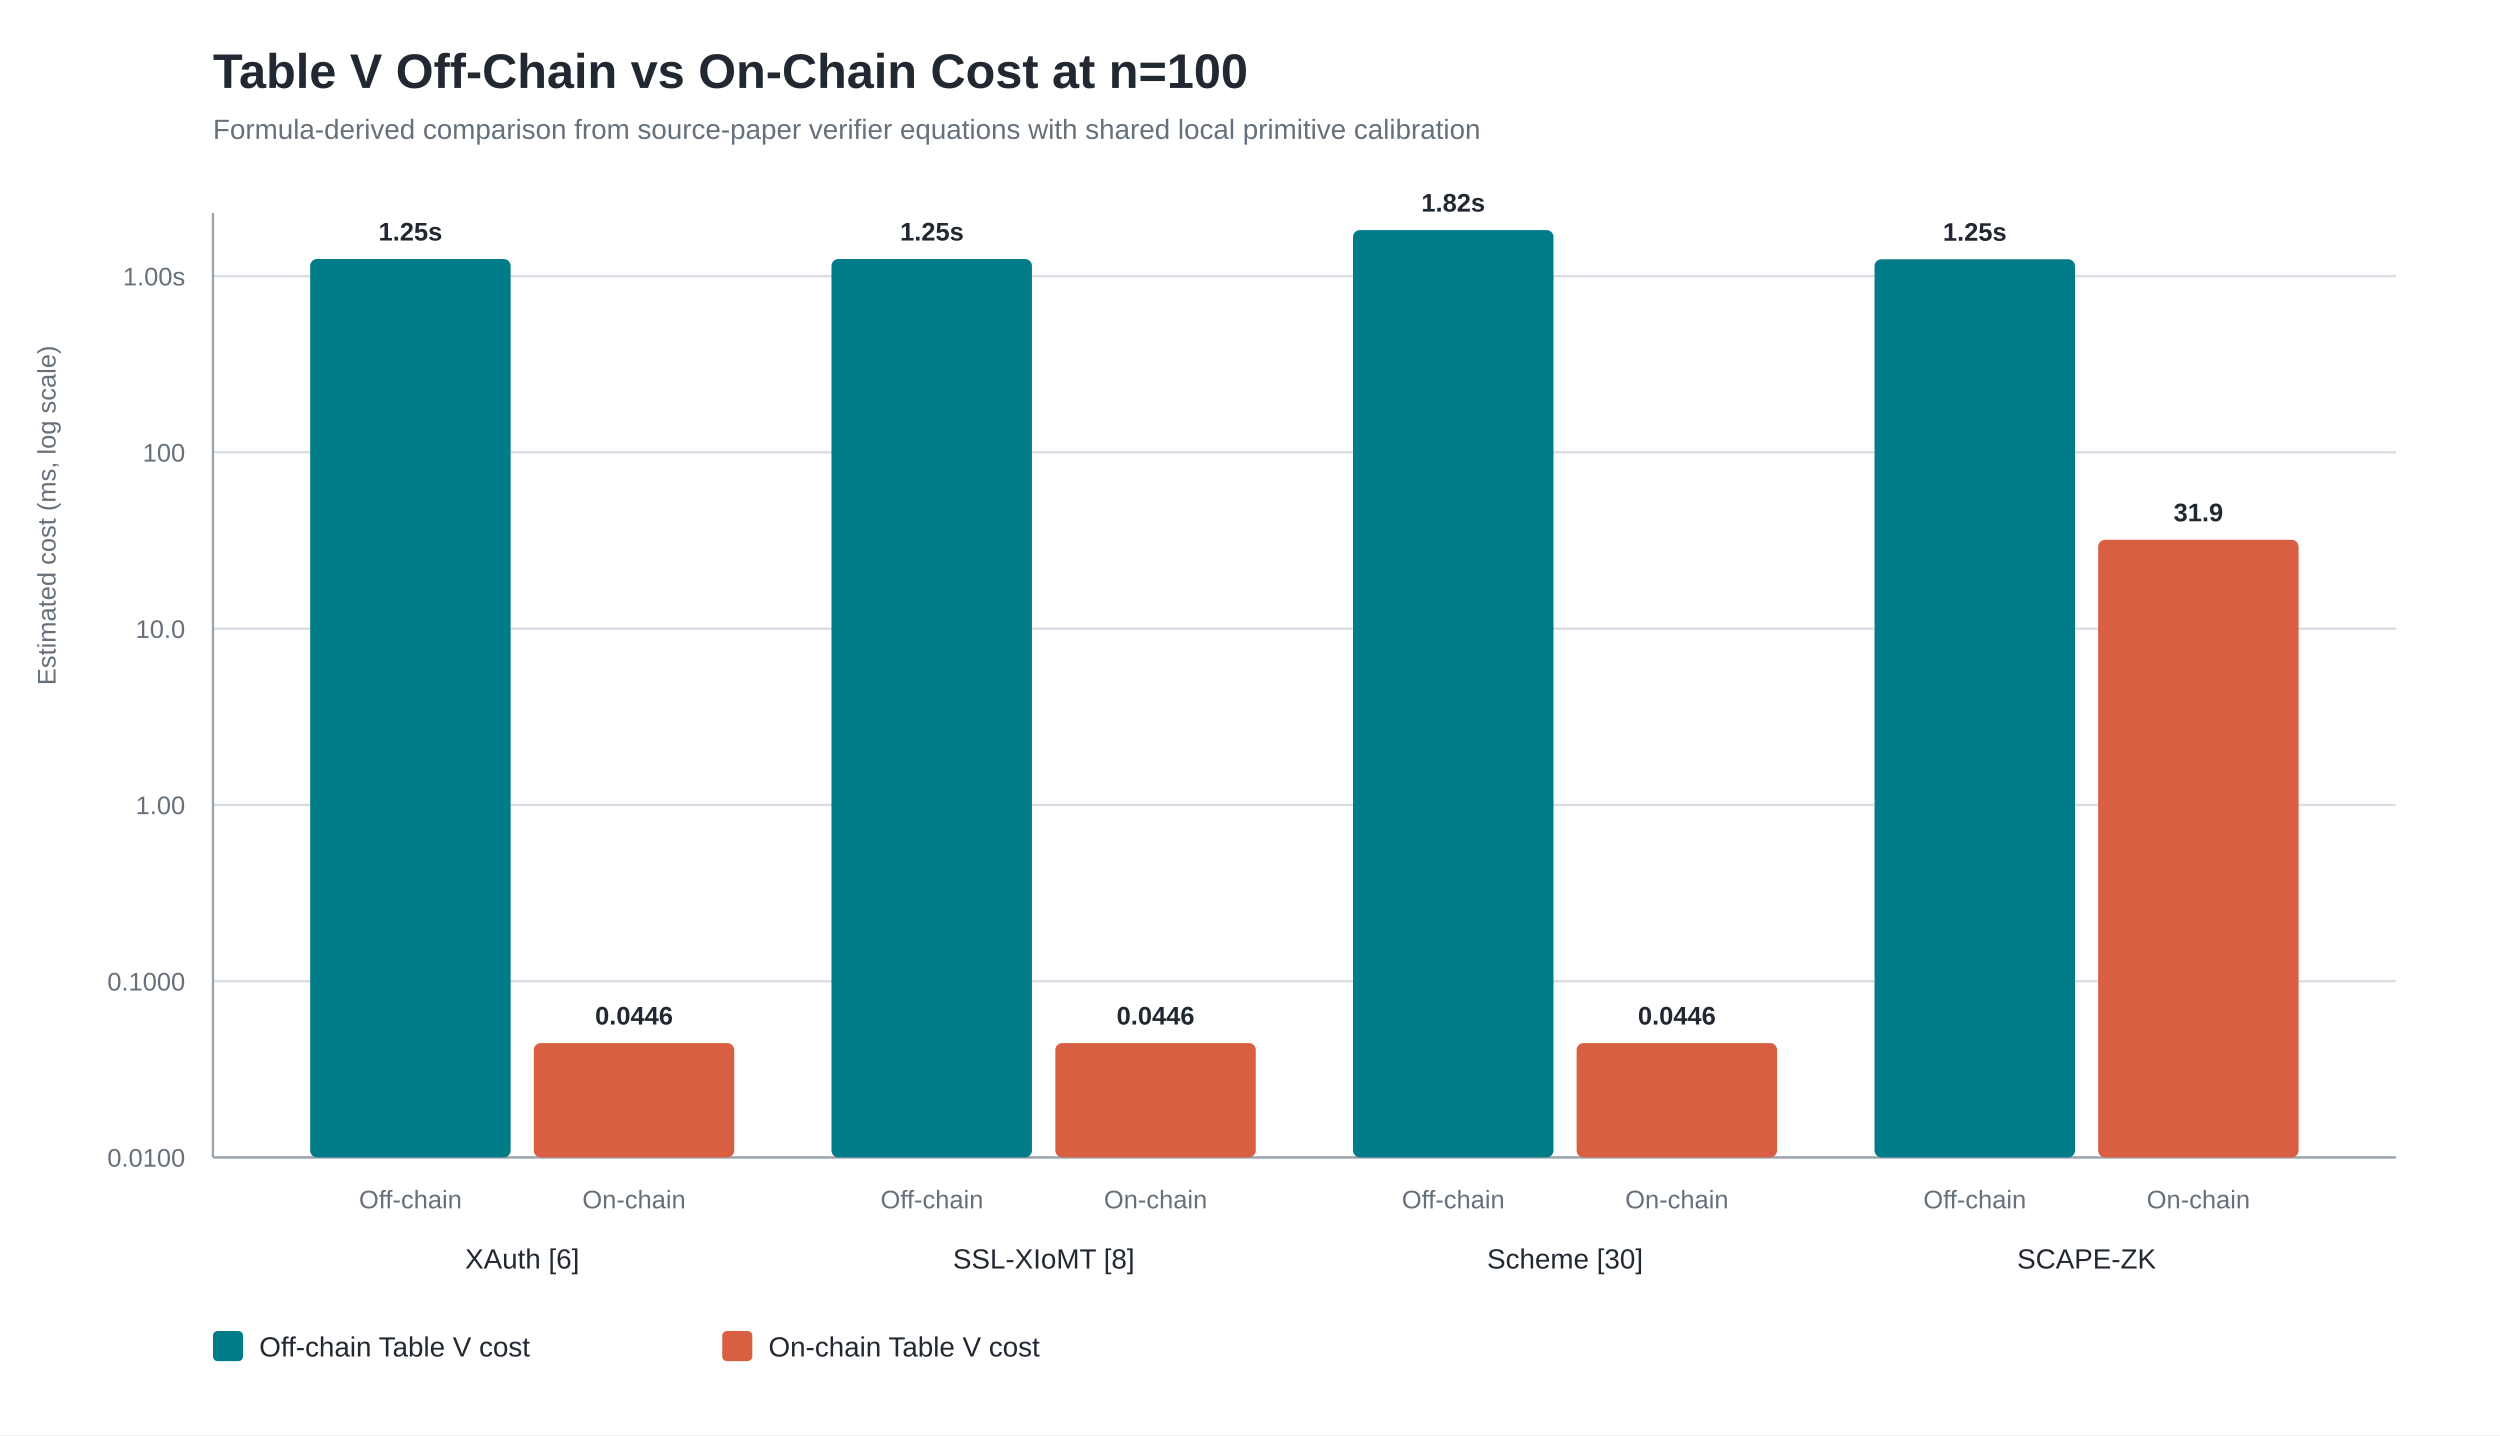
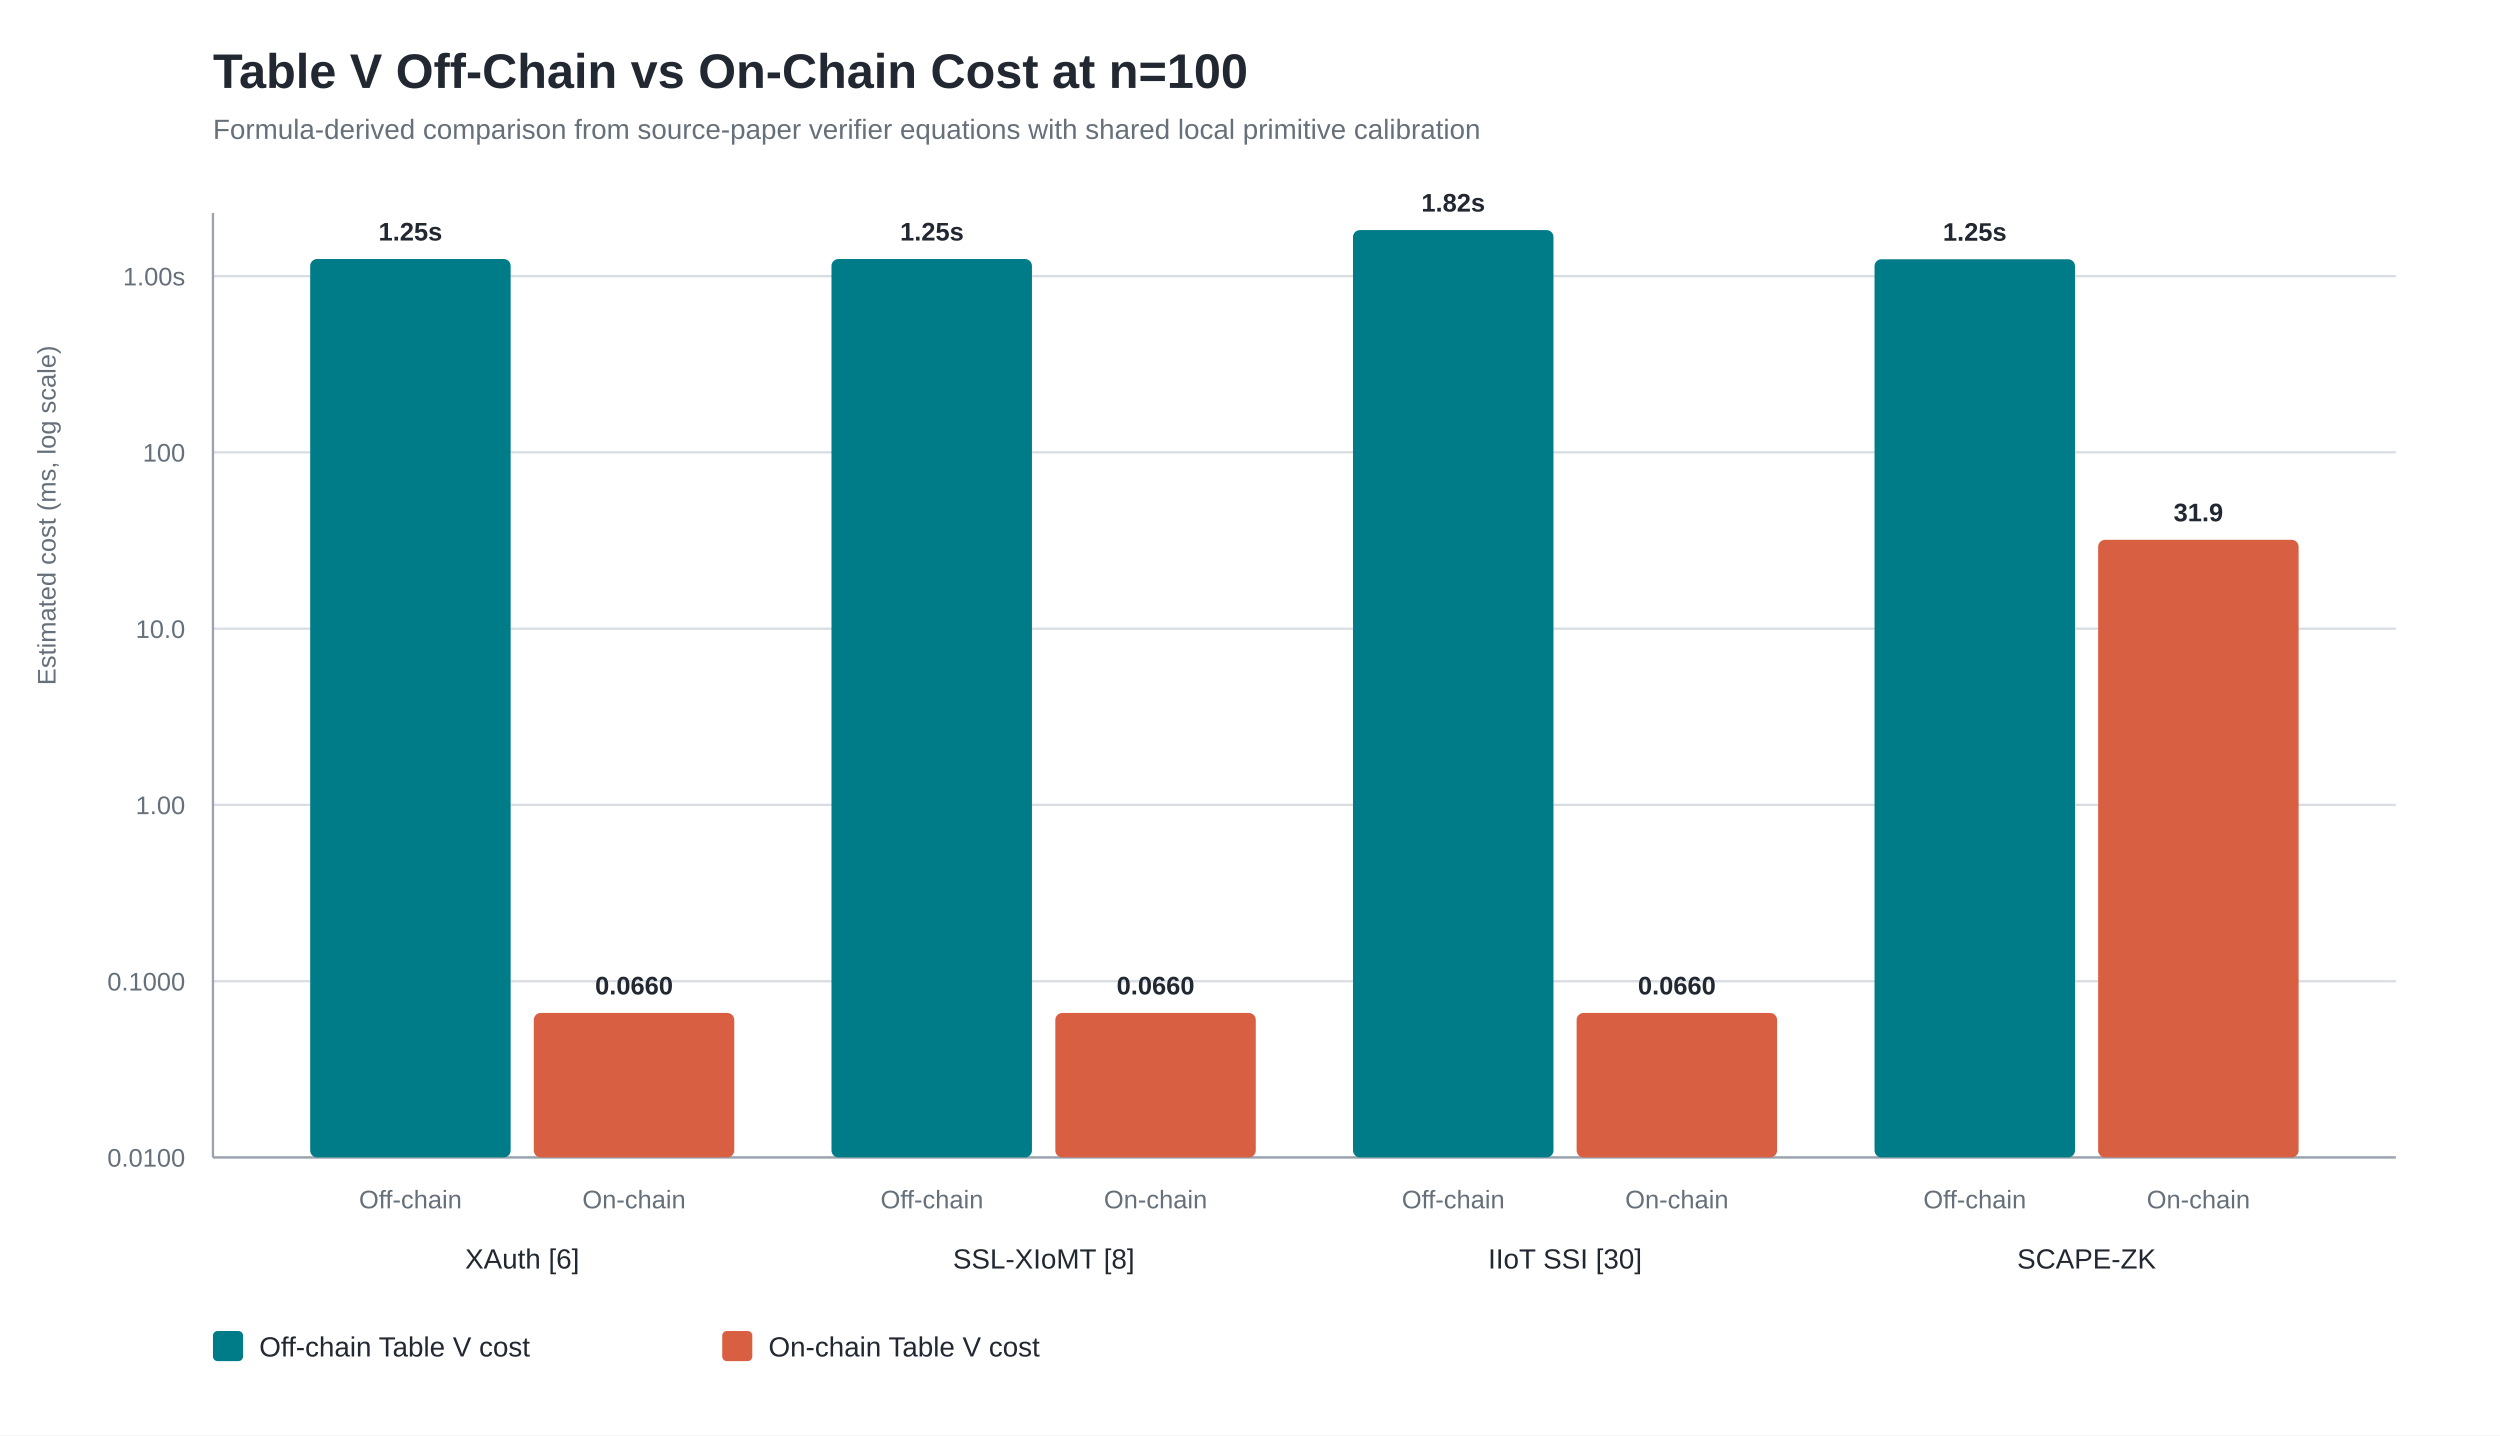
<svg xmlns="http://www.w3.org/2000/svg" width="1080" height="620" viewBox="0 0 1080 620" role="img">
  <rect width="100%" height="100%" fill="#FFFFFF" />
  <style>
    text { font-family: Arial, Helvetica, sans-serif; fill: #222831; }
    .title { font-size: 21px; font-weight: 700; }
    .subtitle { font-size: 12px; fill: #66707A; }
    .axis { font-size: 11px; fill: #66707A; }
    .label { font-size: 12px; }
    .value { font-size: 11px; font-weight: 700; }
    .legend { font-size: 12px; }
    .grid { stroke: #D8DDE3; stroke-width: 1; }
    .axis-line { stroke: #9AA3AD; stroke-width: 1; }
  </style>
  <text x="92" y="38" class="title">Table V Off-Chain vs On-Chain Cost at n=100</text>
  <text x="92" y="60" class="subtitle">Formula-derived comparison from source-paper verifier equations with shared local primitive calibration</text>
  <text x="24" y="296.0" class="axis" transform="rotate(-90 24 296.0)">Estimated cost (ms, log scale)</text>
  <line x1="92" y1="500.0" x2="1035" y2="500.0" class="grid" />
  <text x="80" y="504.0" text-anchor="end" class="axis">0.0100</text>
  <line x1="92" y1="423.9" x2="1035" y2="423.9" class="grid" />
  <text x="80" y="427.9" text-anchor="end" class="axis">0.1000</text>
  <line x1="92" y1="347.7" x2="1035" y2="347.7" class="grid" />
  <text x="80" y="351.7" text-anchor="end" class="axis">1.00</text>
  <line x1="92" y1="271.6" x2="1035" y2="271.6" class="grid" />
  <text x="80" y="275.6" text-anchor="end" class="axis">10.0</text>
  <line x1="92" y1="195.4" x2="1035" y2="195.4" class="grid" />
  <text x="80" y="199.4" text-anchor="end" class="axis">100</text>
  <line x1="92" y1="119.3" x2="1035" y2="119.3" class="grid" />
  <text x="80" y="123.3" text-anchor="end" class="axis">1.00s</text>
  <line x1="92" y1="500" x2="1035" y2="500" class="axis-line" />
  <line x1="92" y1="92" x2="92" y2="500" class="axis-line" />
  <rect x="134.0" y="111.9" width="86.6" height="388.1" rx="3" fill="#007C89" />
  <text x="177.3" y="103.9" text-anchor="middle" class="value">1.25s</text>
  <text x="177.3" y="522" text-anchor="middle" class="axis">Off-chain</text>
-   <rect x="230.6" y="450.6" width="86.6" height="49.4" rx="3" fill="#D95F43" />
-   <text x="273.9" y="442.6" text-anchor="middle" class="value">0.0446</text>
+   <rect x="230.6" y="437.6" width="86.6" height="62.4" rx="3" fill="#D95F43" />
+   <text x="273.9" y="429.6" text-anchor="middle" class="value">0.0660</text>
  <text x="273.9" y="522" text-anchor="middle" class="axis">On-chain</text>
  <text x="225.6" y="548" text-anchor="middle" class="label">XAuth [6]</text>
  <rect x="359.2" y="111.9" width="86.6" height="388.1" rx="3" fill="#007C89" />
  <text x="402.6" y="103.9" text-anchor="middle" class="value">1.25s</text>
  <text x="402.6" y="522" text-anchor="middle" class="axis">Off-chain</text>
-   <rect x="455.9" y="450.6" width="86.6" height="49.4" rx="3" fill="#D95F43" />
-   <text x="499.2" y="442.6" text-anchor="middle" class="value">0.0446</text>
+   <rect x="455.9" y="437.6" width="86.6" height="62.4" rx="3" fill="#D95F43" />
+   <text x="499.2" y="429.6" text-anchor="middle" class="value">0.0660</text>
  <text x="499.2" y="522" text-anchor="middle" class="axis">On-chain</text>
  <text x="450.9" y="548" text-anchor="middle" class="label">SSL-XIoMT [8]</text>
  <rect x="584.5" y="99.4" width="86.6" height="400.6" rx="3" fill="#007C89" />
  <text x="627.8" y="91.4" text-anchor="middle" class="value">1.82s</text>
  <text x="627.8" y="522" text-anchor="middle" class="axis">Off-chain</text>
-   <rect x="681.1" y="450.6" width="86.6" height="49.4" rx="3" fill="#D95F43" />
-   <text x="724.4" y="442.6" text-anchor="middle" class="value">0.0446</text>
+   <rect x="681.1" y="437.6" width="86.6" height="62.4" rx="3" fill="#D95F43" />
+   <text x="724.4" y="429.6" text-anchor="middle" class="value">0.0660</text>
  <text x="724.4" y="522" text-anchor="middle" class="axis">On-chain</text>
-   <text x="676.1" y="548" text-anchor="middle" class="label">Scheme [30]</text>
+   <text x="676.1" y="548" text-anchor="middle" class="label">IIoT SSI [30]</text>
  <rect x="809.8" y="112.0" width="86.6" height="388.0" rx="3" fill="#007C89" />
  <text x="853.1" y="104.0" text-anchor="middle" class="value">1.25s</text>
  <text x="853.1" y="522" text-anchor="middle" class="axis">Off-chain</text>
  <rect x="906.4" y="233.2" width="86.6" height="266.8" rx="3" fill="#D95F43" />
  <text x="949.7" y="225.2" text-anchor="middle" class="value">31.9</text>
  <text x="949.7" y="522" text-anchor="middle" class="axis">On-chain</text>
  <text x="901.4" y="548" text-anchor="middle" class="label">SCAPE-ZK</text>
  <rect x="92" y="575" width="13" height="13" rx="2" fill="#007C89" />
  <text x="112" y="586" class="legend">Off-chain Table V cost</text>
  <rect x="312" y="575" width="13" height="13" rx="2" fill="#D95F43" />
  <text x="332" y="586" class="legend">On-chain Table V cost</text>
</svg>
